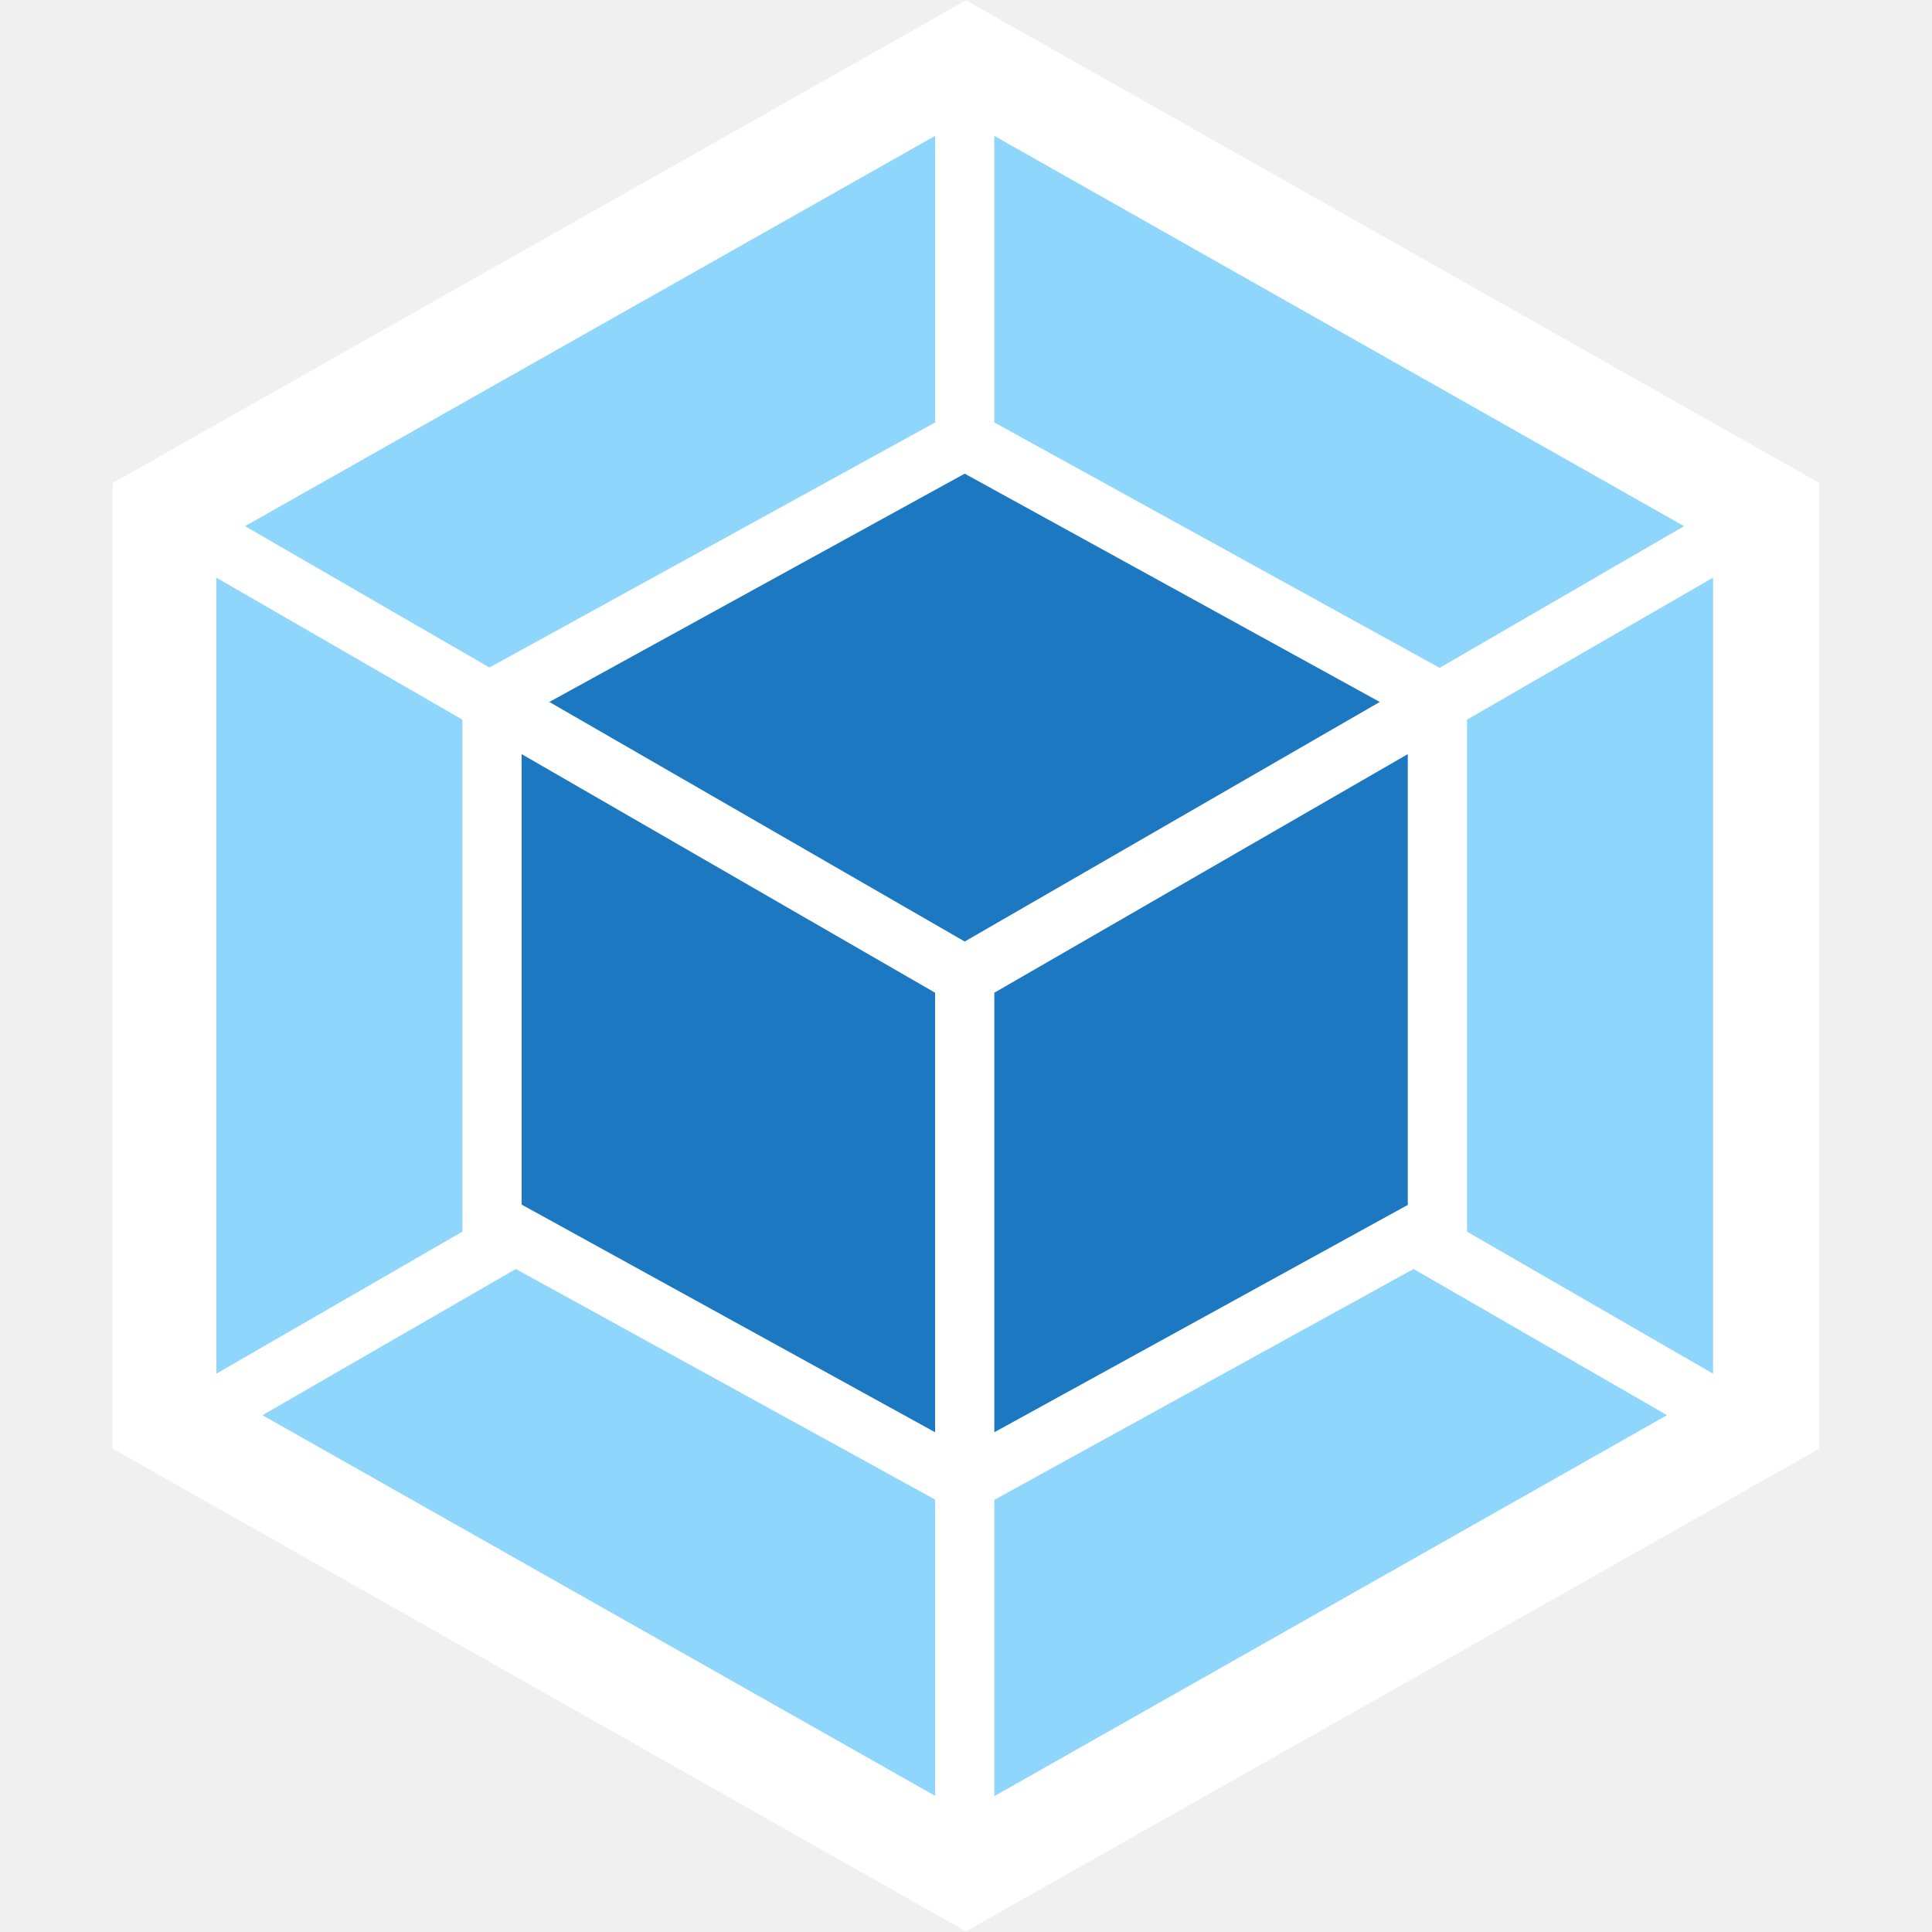
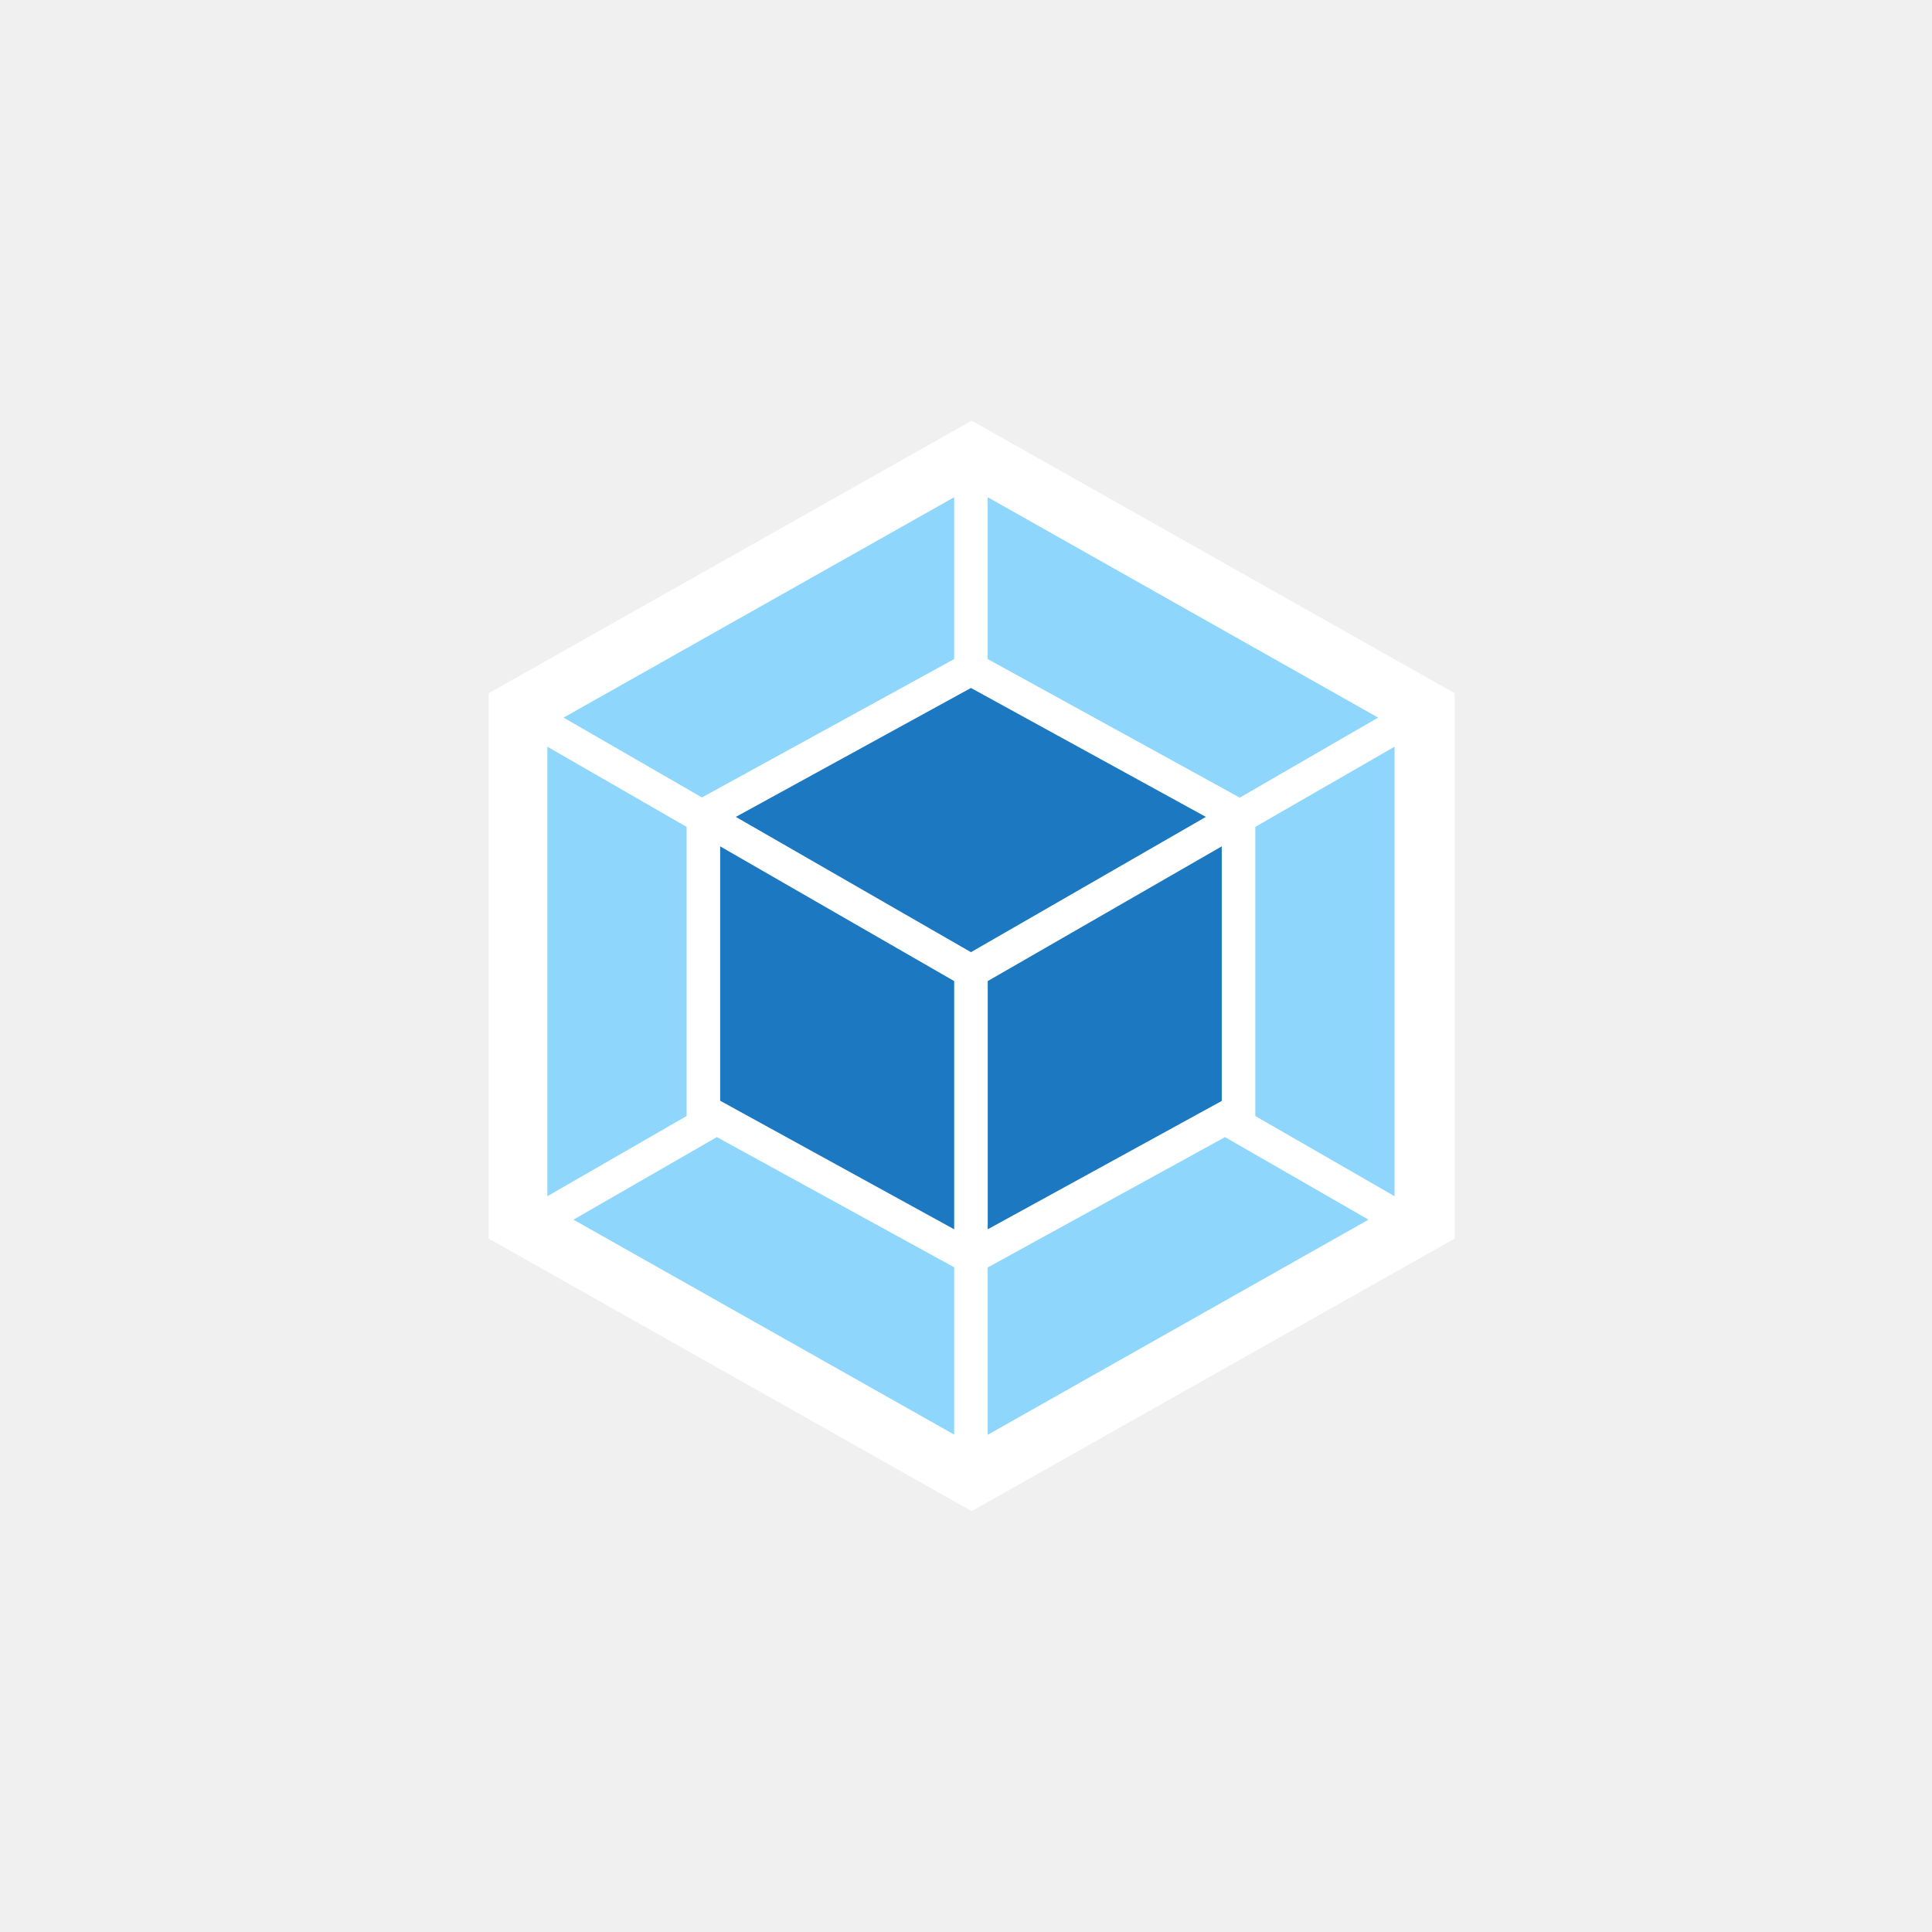
- <svg xmlns="http://www.w3.org/2000/svg" viewBox="0 0 600 600">
-   <path fill="#FFF" d="M300 .1L565 150v299.9L300 599.8 35 449.9V150z" />
-   <path fill="#8ED6FB" d="M517.7 439.5L308.8 557.8v-92L439 394.1l78.7 45.4zm14.3-12.9V179.4l-76.4 44.1v159l76.4 44.1zM81.5 439.5l208.9 118.2v-92l-130.2-71.6-78.7 45.4zm-14.3-12.9V179.4l76.4 44.1v159l-76.4 44.1zm8.9-263.2L290.4 42.2v89l-137.3 75.5-1.1.6-75.9-43.9zm446.9 0L308.8 42.2v89L446 206.8l1.1.6 75.9-44z" />
-   <path fill="#1C78C0" d="M290.4 444.8L162 374.1V234.2l128.4 74.1v136.5zm18.4 0l128.4-70.6v-140l-128.4 74.1v136.5zM299.6 303zm-129-85l129-70.9L428.5 218l-128.9 74.4-129-74.4z" />
+ <svg xmlns="http://www.w3.org/2000/svg" width="170px" height="170px" viewBox="0 0 170 170" version="1.1">
+   <g id="webpack-icon" stroke="none" stroke-width="1" fill="none" fill-rule="evenodd">
+     <g transform="translate(43, 37)">
+       <polygon id="Path" fill="#FFFFFF" points="42.5 0.016 85 24 85 71.984 42.5 95.968 0 71.984 0 24" />
+       <path d="M77.414,70.32 L43.911,89.248 L43.911,74.528 L64.792,63.056 L77.414,70.32 Z M79.708,68.256 L79.708,28.704 L67.455,35.76 L67.455,61.2 L79.708,68.256 Z M7.458,70.32 L40.96,89.232 L40.96,74.512 L20.079,63.056 L7.458,70.32 Z M5.164,68.256 L5.164,28.704 L17.417,35.76 L17.417,61.2 L5.164,68.256 Z M6.592,26.144 L40.96,6.752 L40.96,20.992 L18.941,33.072 L18.764,33.168 L6.592,26.144 Z M78.264,26.144 L43.911,6.752 L43.911,20.992 L65.915,33.088 L66.092,33.184 L78.264,26.144 Z" id="Shape" fill="#8ED6FB" fill-rule="nonzero" />
+       <path d="M40.96,71.168 L20.368,59.856 L20.368,37.472 L40.96,49.328 L40.96,71.168 Z M43.911,71.168 L64.504,59.872 L64.504,37.472 L43.911,49.328 L43.911,71.168 Z M21.747,34.88 L42.436,23.536 L63.108,34.88 L42.436,46.784 L21.747,34.88 Z" id="Shape" fill="#1C78C0" fill-rule="nonzero" />
+     </g>
+   </g>
</svg>
